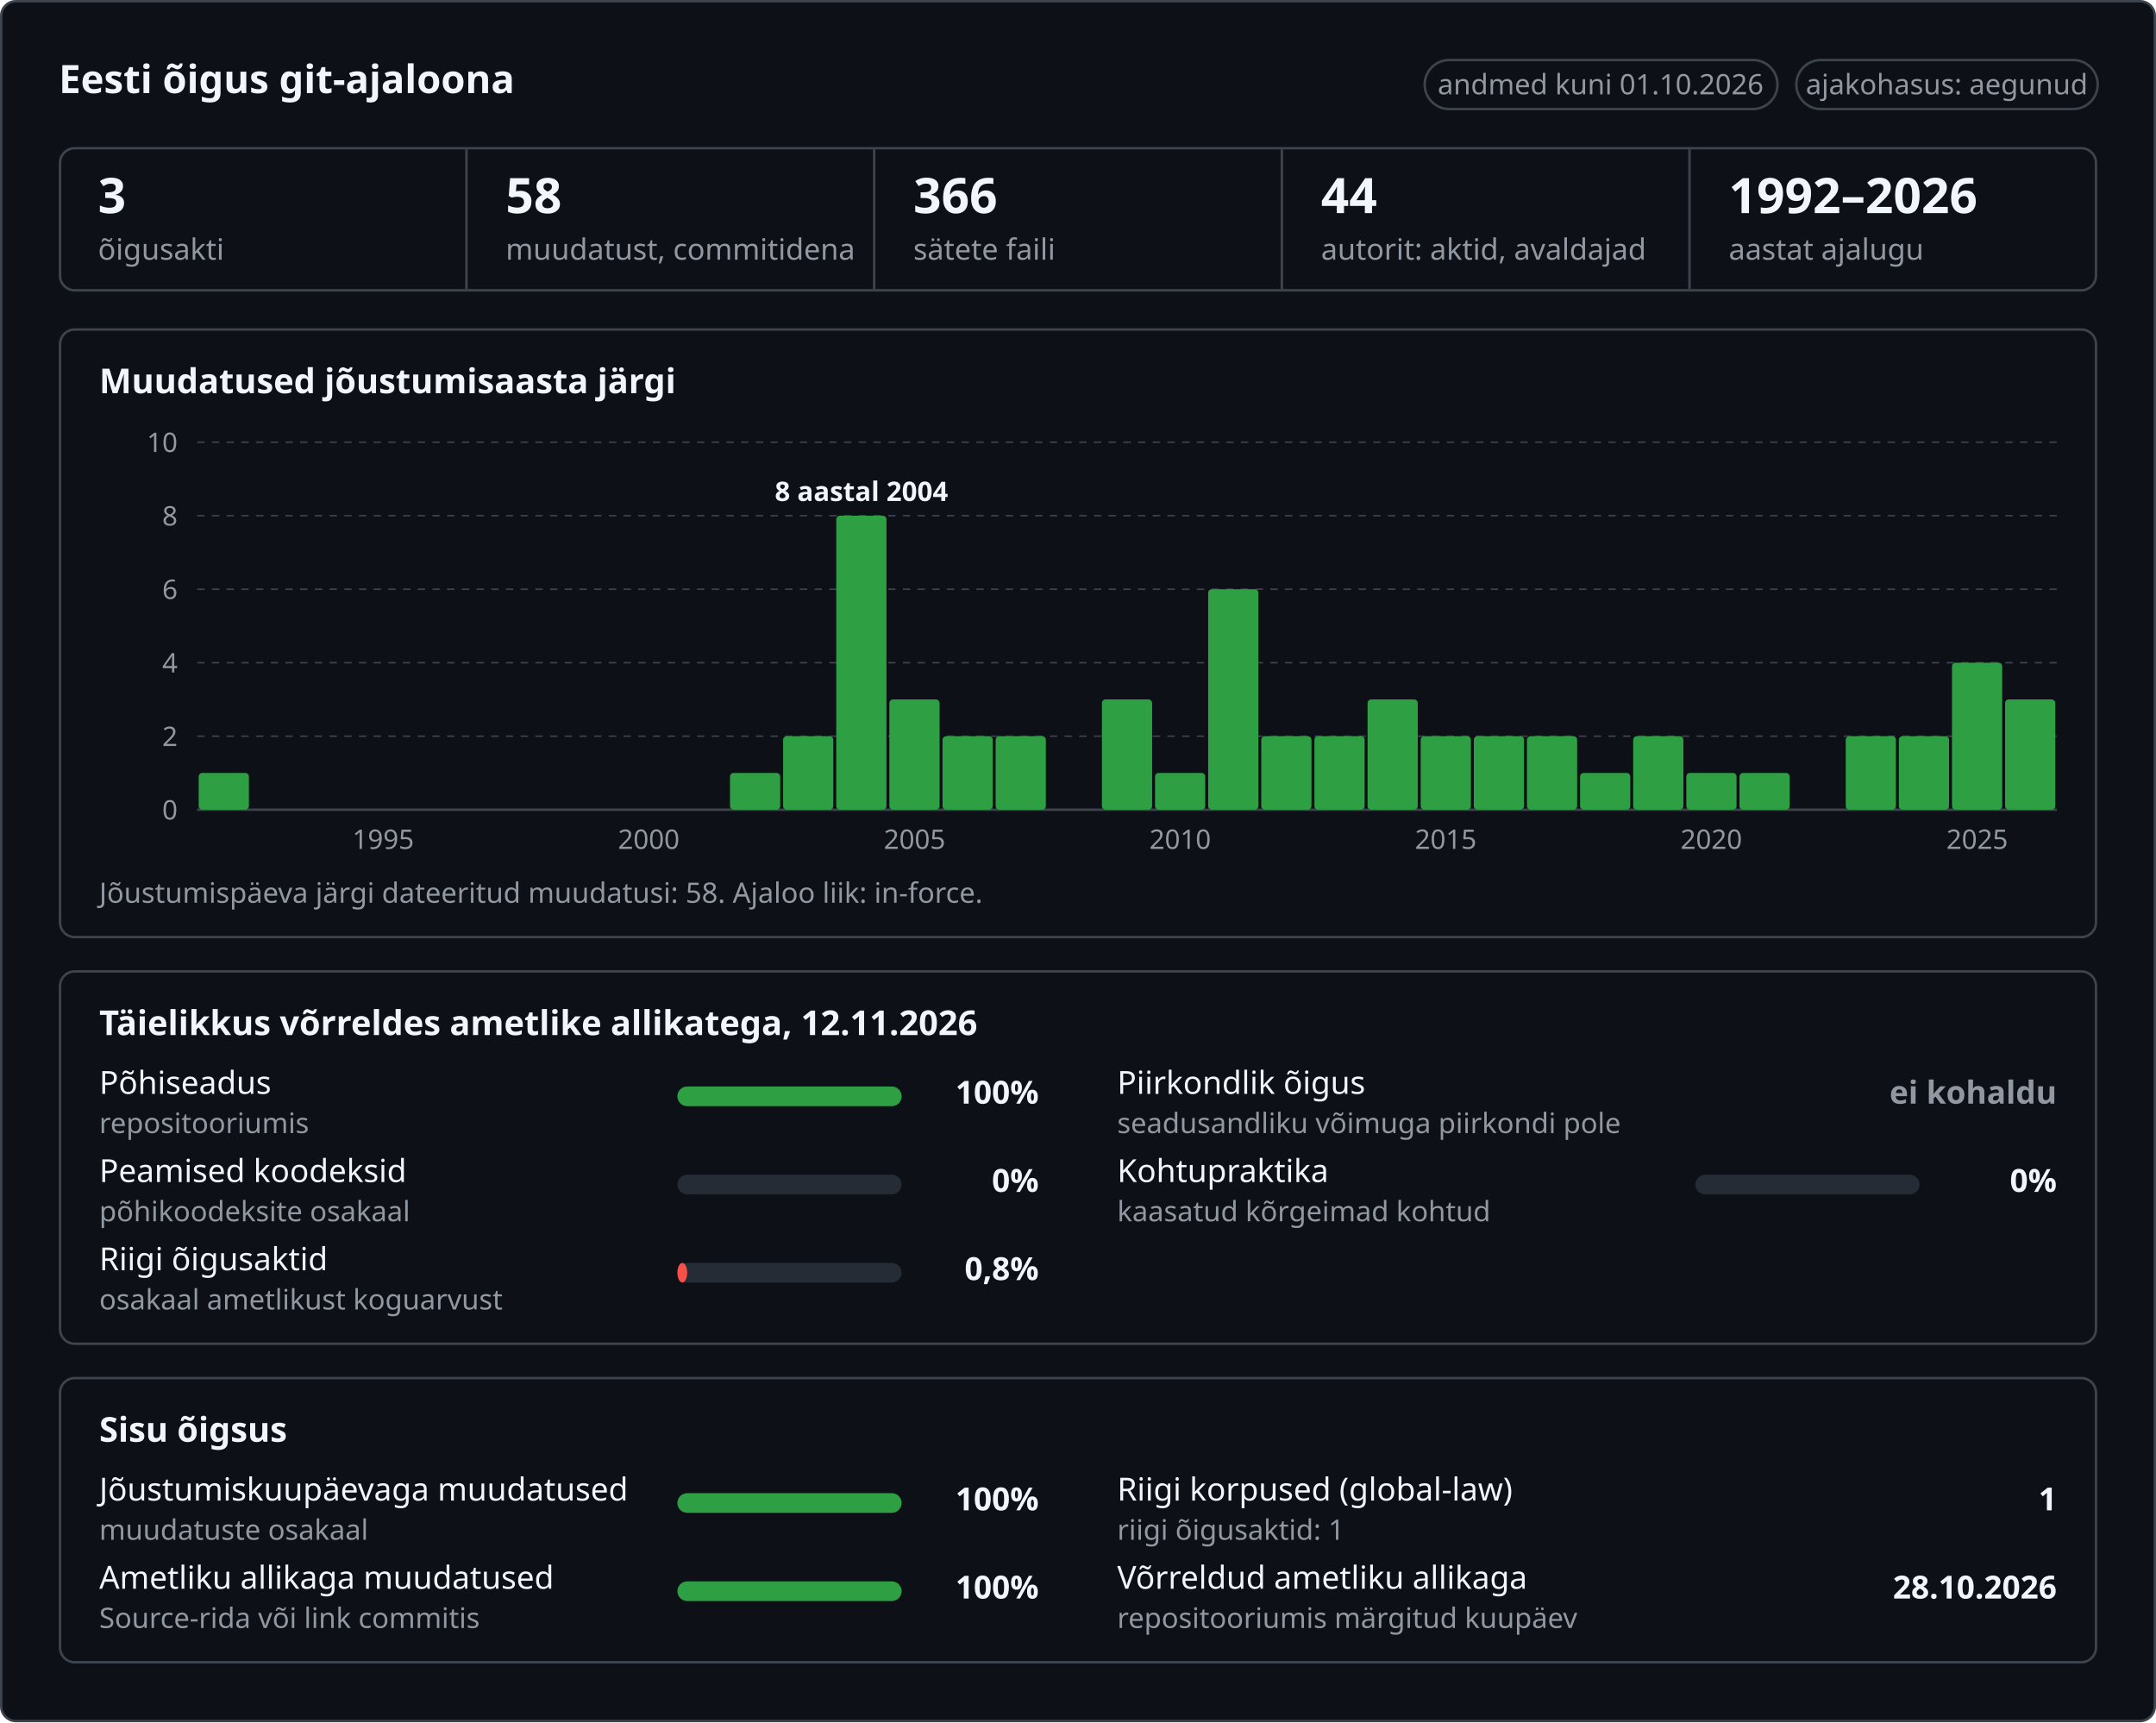
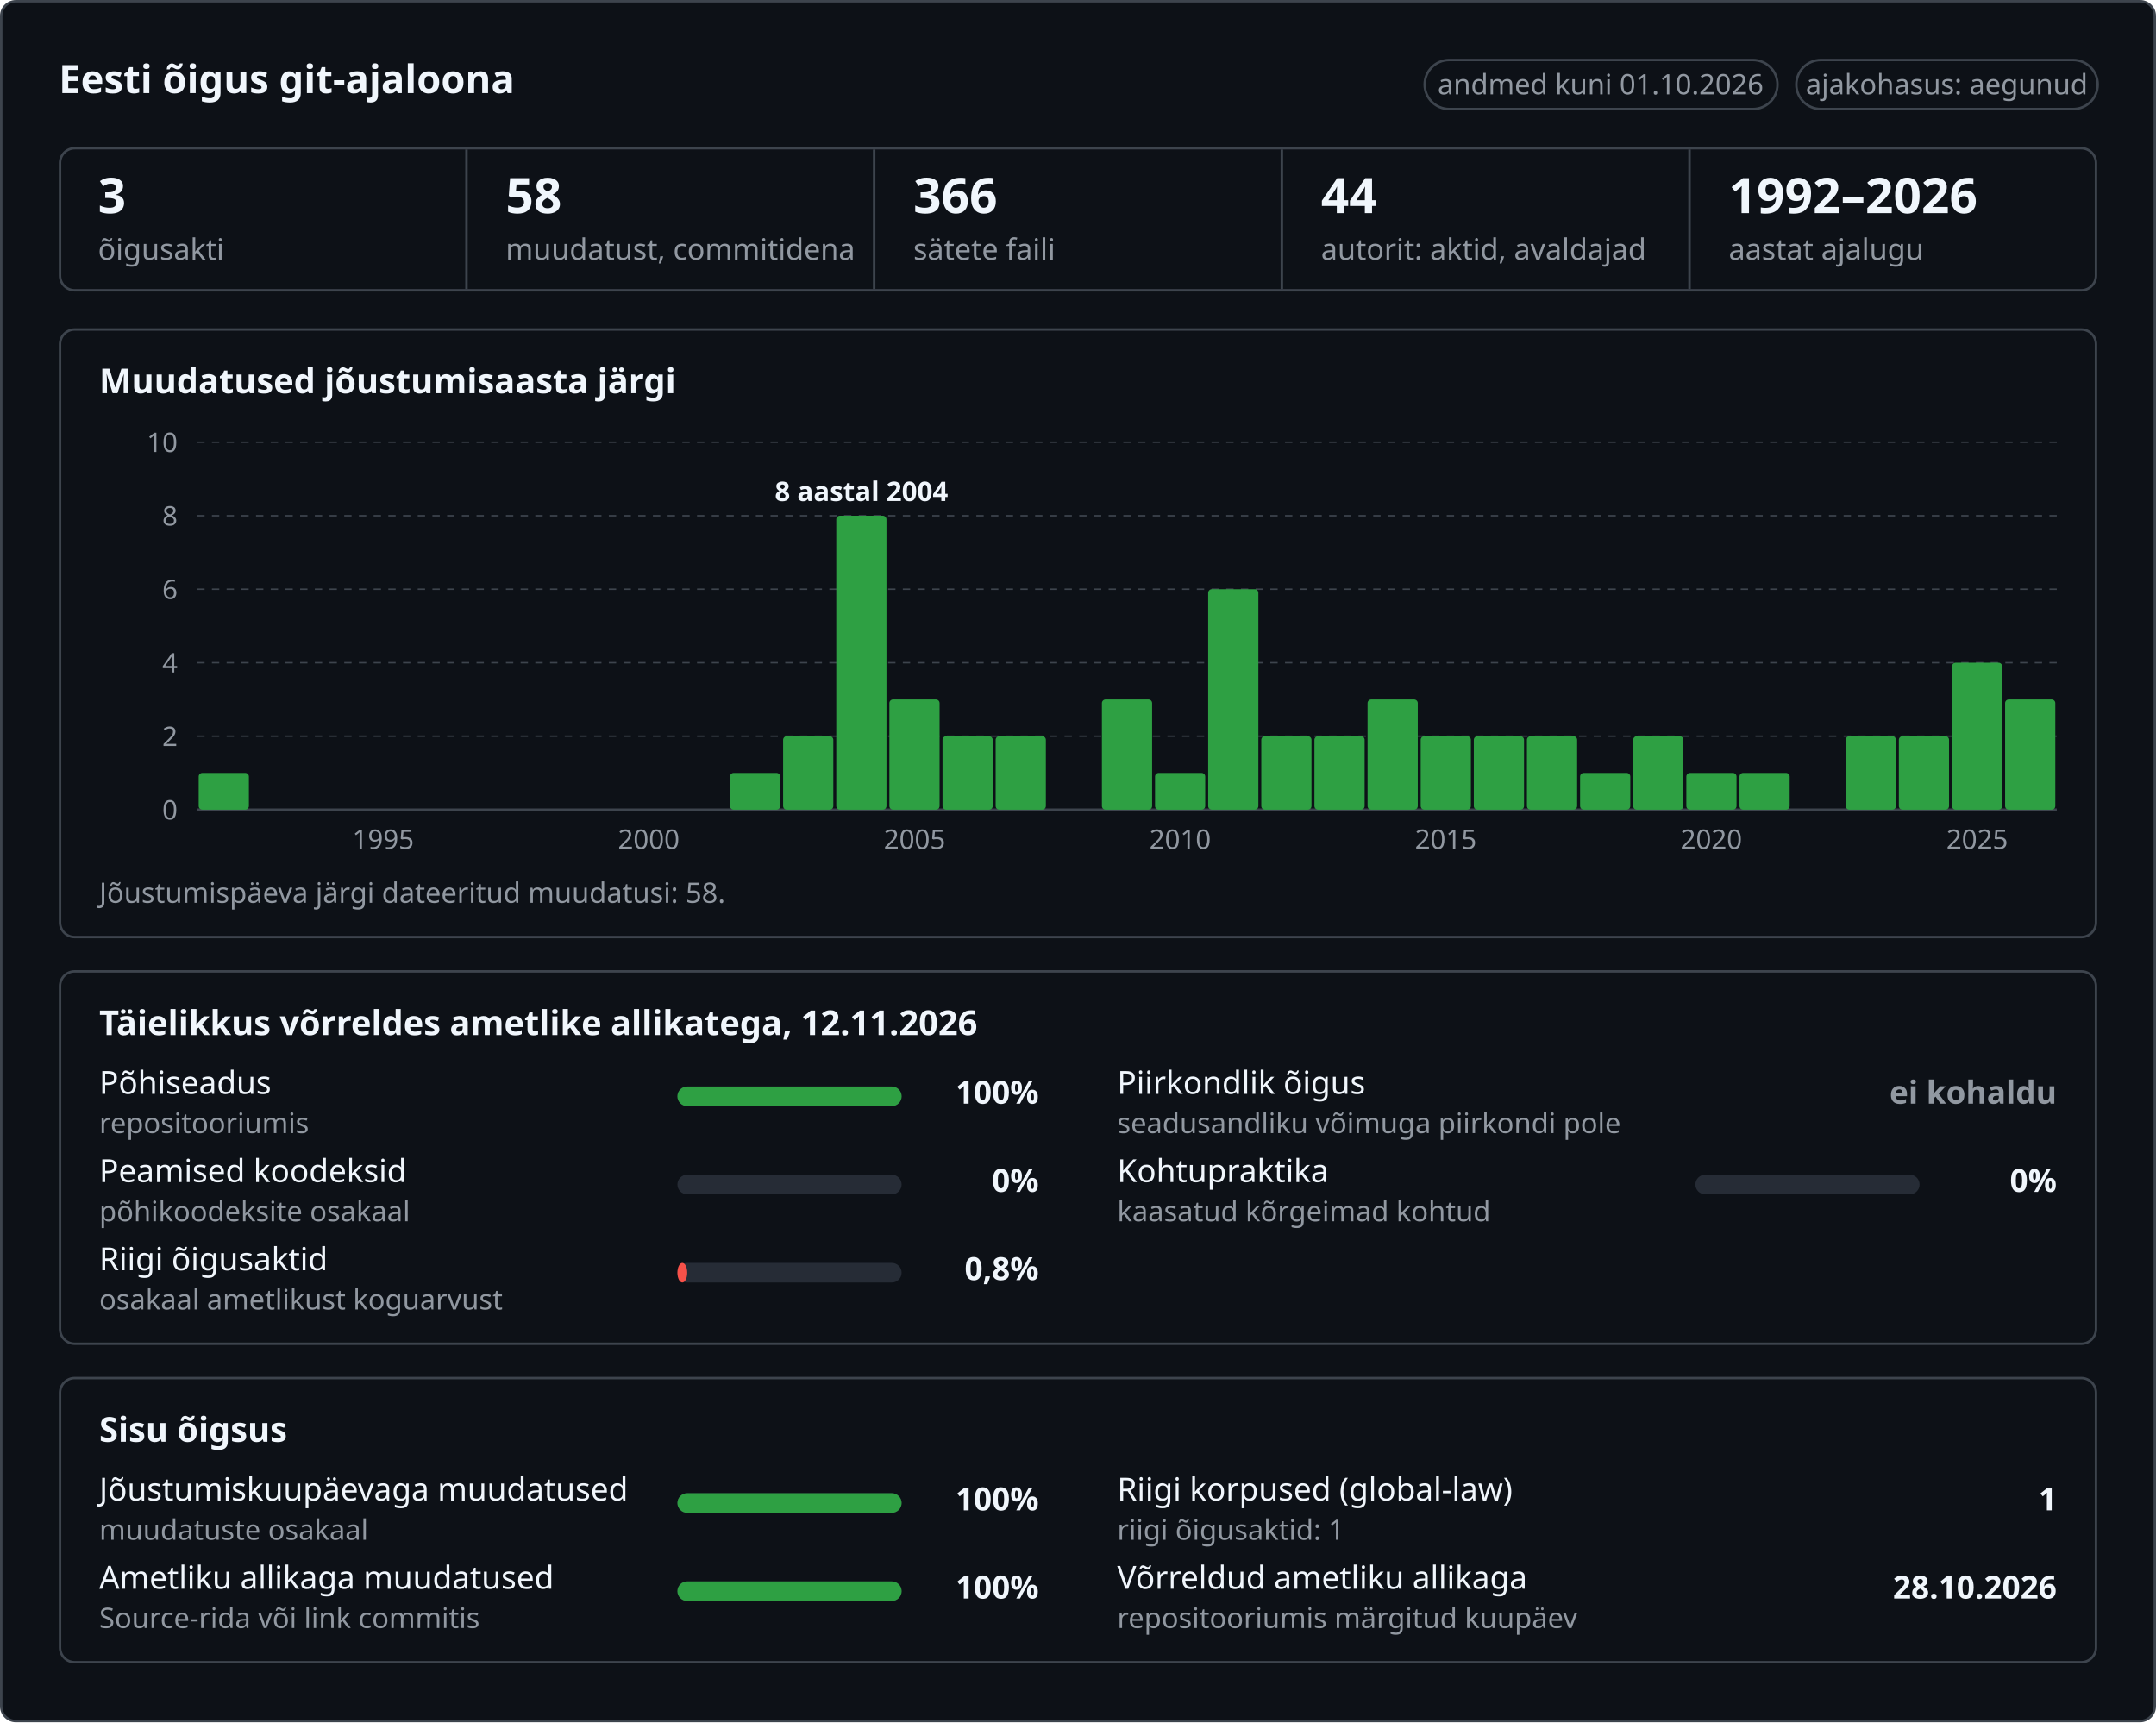
<svg xmlns="http://www.w3.org/2000/svg" width="880" height="703" viewBox="0 0 880 703" font-family="-apple-system,BlinkMacSystemFont,Segoe UI,Noto Sans,Helvetica,Arial,sans-serif">
  <rect x="0.5" y="0.5" width="879" height="702" rx="6" fill="#0d1117" stroke="#3d444d" />
  <text x="24" y="38" font-size="16" font-weight="600" fill="#f0f6fc">Eesti õigus git-ajaloona</text>
  <rect x="581.5" y="24.5" width="144" height="20" rx="10" fill="none" stroke="#3d444d" />
  <text x="653.3" y="38.5" font-size="11.5" font-weight="500" text-anchor="middle" fill="#9198a1">andmed kuni 01.10.2026</text>
  <rect x="733.2" y="24.5" width="123" height="20" rx="10" fill="none" stroke="#3d444d" />
  <text x="794.6" y="38.5" font-size="11.5" font-weight="500" text-anchor="middle" fill="#9198a1">ajakohasus: aegunud</text>
  <rect x="24.5" y="60.5" width="831" height="58" rx="6" fill="#0d1117" stroke="#3d444d" />
  <text x="40.0" y="87" font-size="20" font-weight="600" fill="#f0f6fc">3</text>
  <text x="40.0" y="106" font-size="12" fill="#9198a1">õigusakti</text>
  <line x1="190.4" y1="61" x2="190.4" y2="118" stroke="#3d444d" />
  <text x="206.4" y="87" font-size="20" font-weight="600" fill="#f0f6fc">58</text>
  <text x="206.4" y="106" font-size="12" fill="#9198a1">muudatust, commitidena</text>
  <line x1="356.8" y1="61" x2="356.8" y2="118" stroke="#3d444d" />
  <text x="372.8" y="87" font-size="20" font-weight="600" fill="#f0f6fc">366</text>
  <text x="372.8" y="106" font-size="12" fill="#9198a1">sätete faili</text>
  <line x1="523.2" y1="61" x2="523.2" y2="118" stroke="#3d444d" />
  <text x="539.2" y="87" font-size="20" font-weight="600" fill="#f0f6fc">44</text>
  <text x="539.2" y="106" font-size="12" fill="#9198a1">autorit: aktid, avaldajad</text>
  <line x1="689.6" y1="61" x2="689.6" y2="118" stroke="#3d444d" />
  <text x="705.6" y="87" font-size="20" font-weight="600" fill="#f0f6fc">1992–2026</text>
  <text x="705.6" y="106" font-size="12" fill="#9198a1">aastat ajalugu</text>
  <rect x="24.5" y="134.5" width="831" height="248" rx="6" fill="#0d1117" stroke="#3d444d" />
  <text x="40.5" y="160.5" font-size="14" font-weight="600" fill="#f0f6fc">Muudatused jõustumisaasta järgi</text>
  <line x1="80.5" y1="330.5" x2="839.5" y2="330.5" stroke="#3d444d" stroke-width="1" />
  <text x="72.5" y="334.5" font-size="11" text-anchor="end" fill="#9198a1">0</text>
  <line x1="80.5" y1="300.5" x2="839.5" y2="300.5" stroke="#3d444d" stroke-width="0.6" stroke-dasharray="3 3" />
  <text x="72.5" y="304.5" font-size="11" text-anchor="end" fill="#9198a1">2</text>
  <line x1="80.5" y1="270.5" x2="839.5" y2="270.5" stroke="#3d444d" stroke-width="0.6" stroke-dasharray="3 3" />
  <text x="72.5" y="274.5" font-size="11" text-anchor="end" fill="#9198a1">4</text>
  <line x1="80.5" y1="240.5" x2="839.5" y2="240.5" stroke="#3d444d" stroke-width="0.6" stroke-dasharray="3 3" />
  <text x="72.5" y="244.5" font-size="11" text-anchor="end" fill="#9198a1">6</text>
  <line x1="80.5" y1="210.5" x2="839.5" y2="210.5" stroke="#3d444d" stroke-width="0.6" stroke-dasharray="3 3" />
  <text x="72.5" y="214.5" font-size="11" text-anchor="end" fill="#9198a1">8</text>
  <line x1="80.5" y1="180.5" x2="839.5" y2="180.5" stroke="#3d444d" stroke-width="0.6" stroke-dasharray="3 3" />
  <text x="72.5" y="184.5" font-size="11" text-anchor="end" fill="#9198a1">10</text>
  <rect x="81.10" y="315.5" width="20.49" height="15.0" rx="1.5" fill="#2ea043" />
  <text x="156.4" y="346.5" font-size="11" text-anchor="middle" fill="#9198a1">1995</text>
  <text x="264.8" y="346.5" font-size="11" text-anchor="middle" fill="#9198a1">2000</text>
  <rect x="297.96" y="315.5" width="20.49" height="15.0" rx="1.5" fill="#2ea043" />
  <rect x="319.64" y="300.5" width="20.49" height="30.0" rx="1.5" fill="#2ea043" />
  <rect x="341.33" y="210.5" width="20.49" height="120.0" rx="1.5" fill="#2ea043" />
  <text x="351.6" y="204.5" font-size="11" font-weight="600" text-anchor="middle" fill="#f0f6fc">8 aastal 2004</text>
  <rect x="363.01" y="285.5" width="20.49" height="45.0" rx="1.5" fill="#2ea043" />
  <text x="373.3" y="346.5" font-size="11" text-anchor="middle" fill="#9198a1">2005</text>
  <rect x="384.70" y="300.5" width="20.49" height="30.0" rx="1.5" fill="#2ea043" />
  <rect x="406.39" y="300.5" width="20.49" height="30.0" rx="1.5" fill="#2ea043" />
  <rect x="449.76" y="285.5" width="20.49" height="45.0" rx="1.5" fill="#2ea043" />
  <rect x="471.44" y="315.5" width="20.49" height="15.0" rx="1.5" fill="#2ea043" />
  <text x="481.7" y="346.5" font-size="11" text-anchor="middle" fill="#9198a1">2010</text>
  <rect x="493.13" y="240.5" width="20.49" height="90.0" rx="1.5" fill="#2ea043" />
  <rect x="514.81" y="300.5" width="20.49" height="30.0" rx="1.5" fill="#2ea043" />
  <rect x="536.50" y="300.5" width="20.49" height="30.0" rx="1.5" fill="#2ea043" />
  <rect x="558.19" y="285.5" width="20.49" height="45.0" rx="1.5" fill="#2ea043" />
  <rect x="579.87" y="300.5" width="20.49" height="30.0" rx="1.5" fill="#2ea043" />
  <text x="590.1" y="346.5" font-size="11" text-anchor="middle" fill="#9198a1">2015</text>
  <rect x="601.56" y="300.5" width="20.49" height="30.0" rx="1.5" fill="#2ea043" />
  <rect x="623.24" y="300.5" width="20.49" height="30.0" rx="1.5" fill="#2ea043" />
  <rect x="644.93" y="315.5" width="20.49" height="15.0" rx="1.5" fill="#2ea043" />
  <rect x="666.61" y="300.5" width="20.49" height="30.0" rx="1.5" fill="#2ea043" />
  <rect x="688.30" y="315.5" width="20.49" height="15.0" rx="1.5" fill="#2ea043" />
  <text x="698.5" y="346.5" font-size="11" text-anchor="middle" fill="#9198a1">2020</text>
  <rect x="709.99" y="315.5" width="20.49" height="15.0" rx="1.5" fill="#2ea043" />
  <rect x="753.36" y="300.5" width="20.49" height="30.0" rx="1.5" fill="#2ea043" />
  <rect x="775.04" y="300.5" width="20.49" height="30.0" rx="1.5" fill="#2ea043" />
  <rect x="796.73" y="270.5" width="20.49" height="60.0" rx="1.5" fill="#2ea043" />
  <text x="807.0" y="346.5" font-size="11" text-anchor="middle" fill="#9198a1">2025</text>
  <rect x="818.41" y="285.5" width="20.49" height="45.0" rx="1.5" fill="#2ea043" />
-   <text x="40.5" y="368.5" font-size="11.5" fill="#9198a1">Jõustumispäeva järgi dateeritud muudatusi: 58. Ajaloo liik: in-force.</text>
+   <text x="40.5" y="368.5" font-size="11.5" fill="#9198a1">Jõustumispäeva järgi dateeritud muudatusi: 58.</text>
  <rect x="24.5" y="396.5" width="831" height="152" rx="6" fill="#0d1117" stroke="#3d444d" />
  <text x="40.5" y="422.5" font-size="14" font-weight="600" fill="#f0f6fc">Täielikkus võrreldes ametlike allikatega, 12.11.2026</text>
  <text x="40.5" y="446.5" font-size="13" fill="#f0f6fc">Põhiseadus</text>
  <text x="40.5" y="462.5" font-size="11.5" fill="#9198a1">repositooriumis</text>
  <g>
    <rect x="276.5" y="443.5" width="91.5" height="8" rx="4" fill="#262c36" />
    <rect x="276.5" y="443.5" width="91.5" height="8" rx="4" fill="#2ea043" />
  </g>
  <text x="424.0" y="450.5" font-size="13" font-weight="600" text-anchor="end" fill="#f0f6fc">100%</text>
  <text x="40.5" y="482.5" font-size="13" fill="#f0f6fc">Peamised koodeksid</text>
  <text x="40.5" y="498.5" font-size="11.5" fill="#9198a1">põhikoodeksite osakaal</text>
  <g>
    <rect x="276.5" y="479.5" width="91.5" height="8" rx="4" fill="#262c36" />
  </g>
  <text x="424.0" y="486.5" font-size="13" font-weight="600" text-anchor="end" fill="#f0f6fc">0%</text>
  <text x="40.5" y="518.5" font-size="13" fill="#f0f6fc">Riigi õigusaktid</text>
  <text x="40.5" y="534.5" font-size="11.5" fill="#9198a1">osakaal ametlikust koguarvust</text>
  <g>
    <rect x="276.5" y="515.5" width="91.5" height="8" rx="4" fill="#262c36" />
    <rect x="276.5" y="515.5" width="4.0" height="8" rx="4" fill="#f85149" />
  </g>
  <text x="424.0" y="522.5" font-size="13" font-weight="600" text-anchor="end" fill="#f0f6fc">0,8%</text>
  <text x="456.0" y="446.5" font-size="13" fill="#f0f6fc">Piirkondlik õigus</text>
  <text x="456.0" y="462.5" font-size="11.5" fill="#9198a1">seadusandliku võimuga piirkondi pole</text>
  <text x="839.5" y="450.5" font-size="13" font-weight="600" text-anchor="end" fill="#9198a1">ei kohaldu</text>
  <text x="456.0" y="482.5" font-size="13" fill="#f0f6fc">Kohtupraktika</text>
  <text x="456.0" y="498.5" font-size="11.5" fill="#9198a1">kaasatud kõrgeimad kohtud</text>
  <g>
    <rect x="692.0" y="479.5" width="91.5" height="8" rx="4" fill="#262c36" />
  </g>
  <text x="839.5" y="486.5" font-size="13" font-weight="600" text-anchor="end" fill="#f0f6fc">0%</text>
  <rect x="24.5" y="562.5" width="831" height="116" rx="6" fill="#0d1117" stroke="#3d444d" />
  <text x="40.5" y="588.5" font-size="14" font-weight="600" fill="#f0f6fc">Sisu õigsus</text>
  <text x="40.5" y="612.5" font-size="13" fill="#f0f6fc">Jõustumiskuupäevaga muudatused</text>
  <text x="40.5" y="628.5" font-size="11.5" fill="#9198a1">muudatuste osakaal</text>
  <g>
    <rect x="276.5" y="609.5" width="91.5" height="8" rx="4" fill="#262c36" />
    <rect x="276.5" y="609.5" width="91.5" height="8" rx="4" fill="#2ea043" />
  </g>
  <text x="424.0" y="616.5" font-size="13" font-weight="600" text-anchor="end" fill="#f0f6fc">100%</text>
  <text x="40.5" y="648.5" font-size="13" fill="#f0f6fc">Ametliku allikaga muudatused</text>
  <text x="40.5" y="664.5" font-size="11.5" fill="#9198a1">Source-rida või link commitis</text>
  <g>
    <rect x="276.5" y="645.5" width="91.5" height="8" rx="4" fill="#262c36" />
    <rect x="276.5" y="645.5" width="91.5" height="8" rx="4" fill="#2ea043" />
  </g>
  <text x="424.0" y="652.5" font-size="13" font-weight="600" text-anchor="end" fill="#f0f6fc">100%</text>
  <text x="456.0" y="612.5" font-size="13" fill="#f0f6fc">Riigi korpused (global-law)</text>
  <text x="456.0" y="628.5" font-size="11.5" fill="#9198a1">riigi õigusaktid: 1</text>
  <text x="839.5" y="616.5" font-size="13" font-weight="600" text-anchor="end" fill="#f0f6fc">1</text>
  <text x="456.0" y="648.5" font-size="13" fill="#f0f6fc">Võrreldud ametliku allikaga</text>
  <text x="456.0" y="664.5" font-size="11.5" fill="#9198a1">repositooriumis märgitud kuupäev</text>
  <text x="839.5" y="652.5" font-size="13" font-weight="600" text-anchor="end" fill="#f0f6fc">28.10.2026</text>
</svg>
